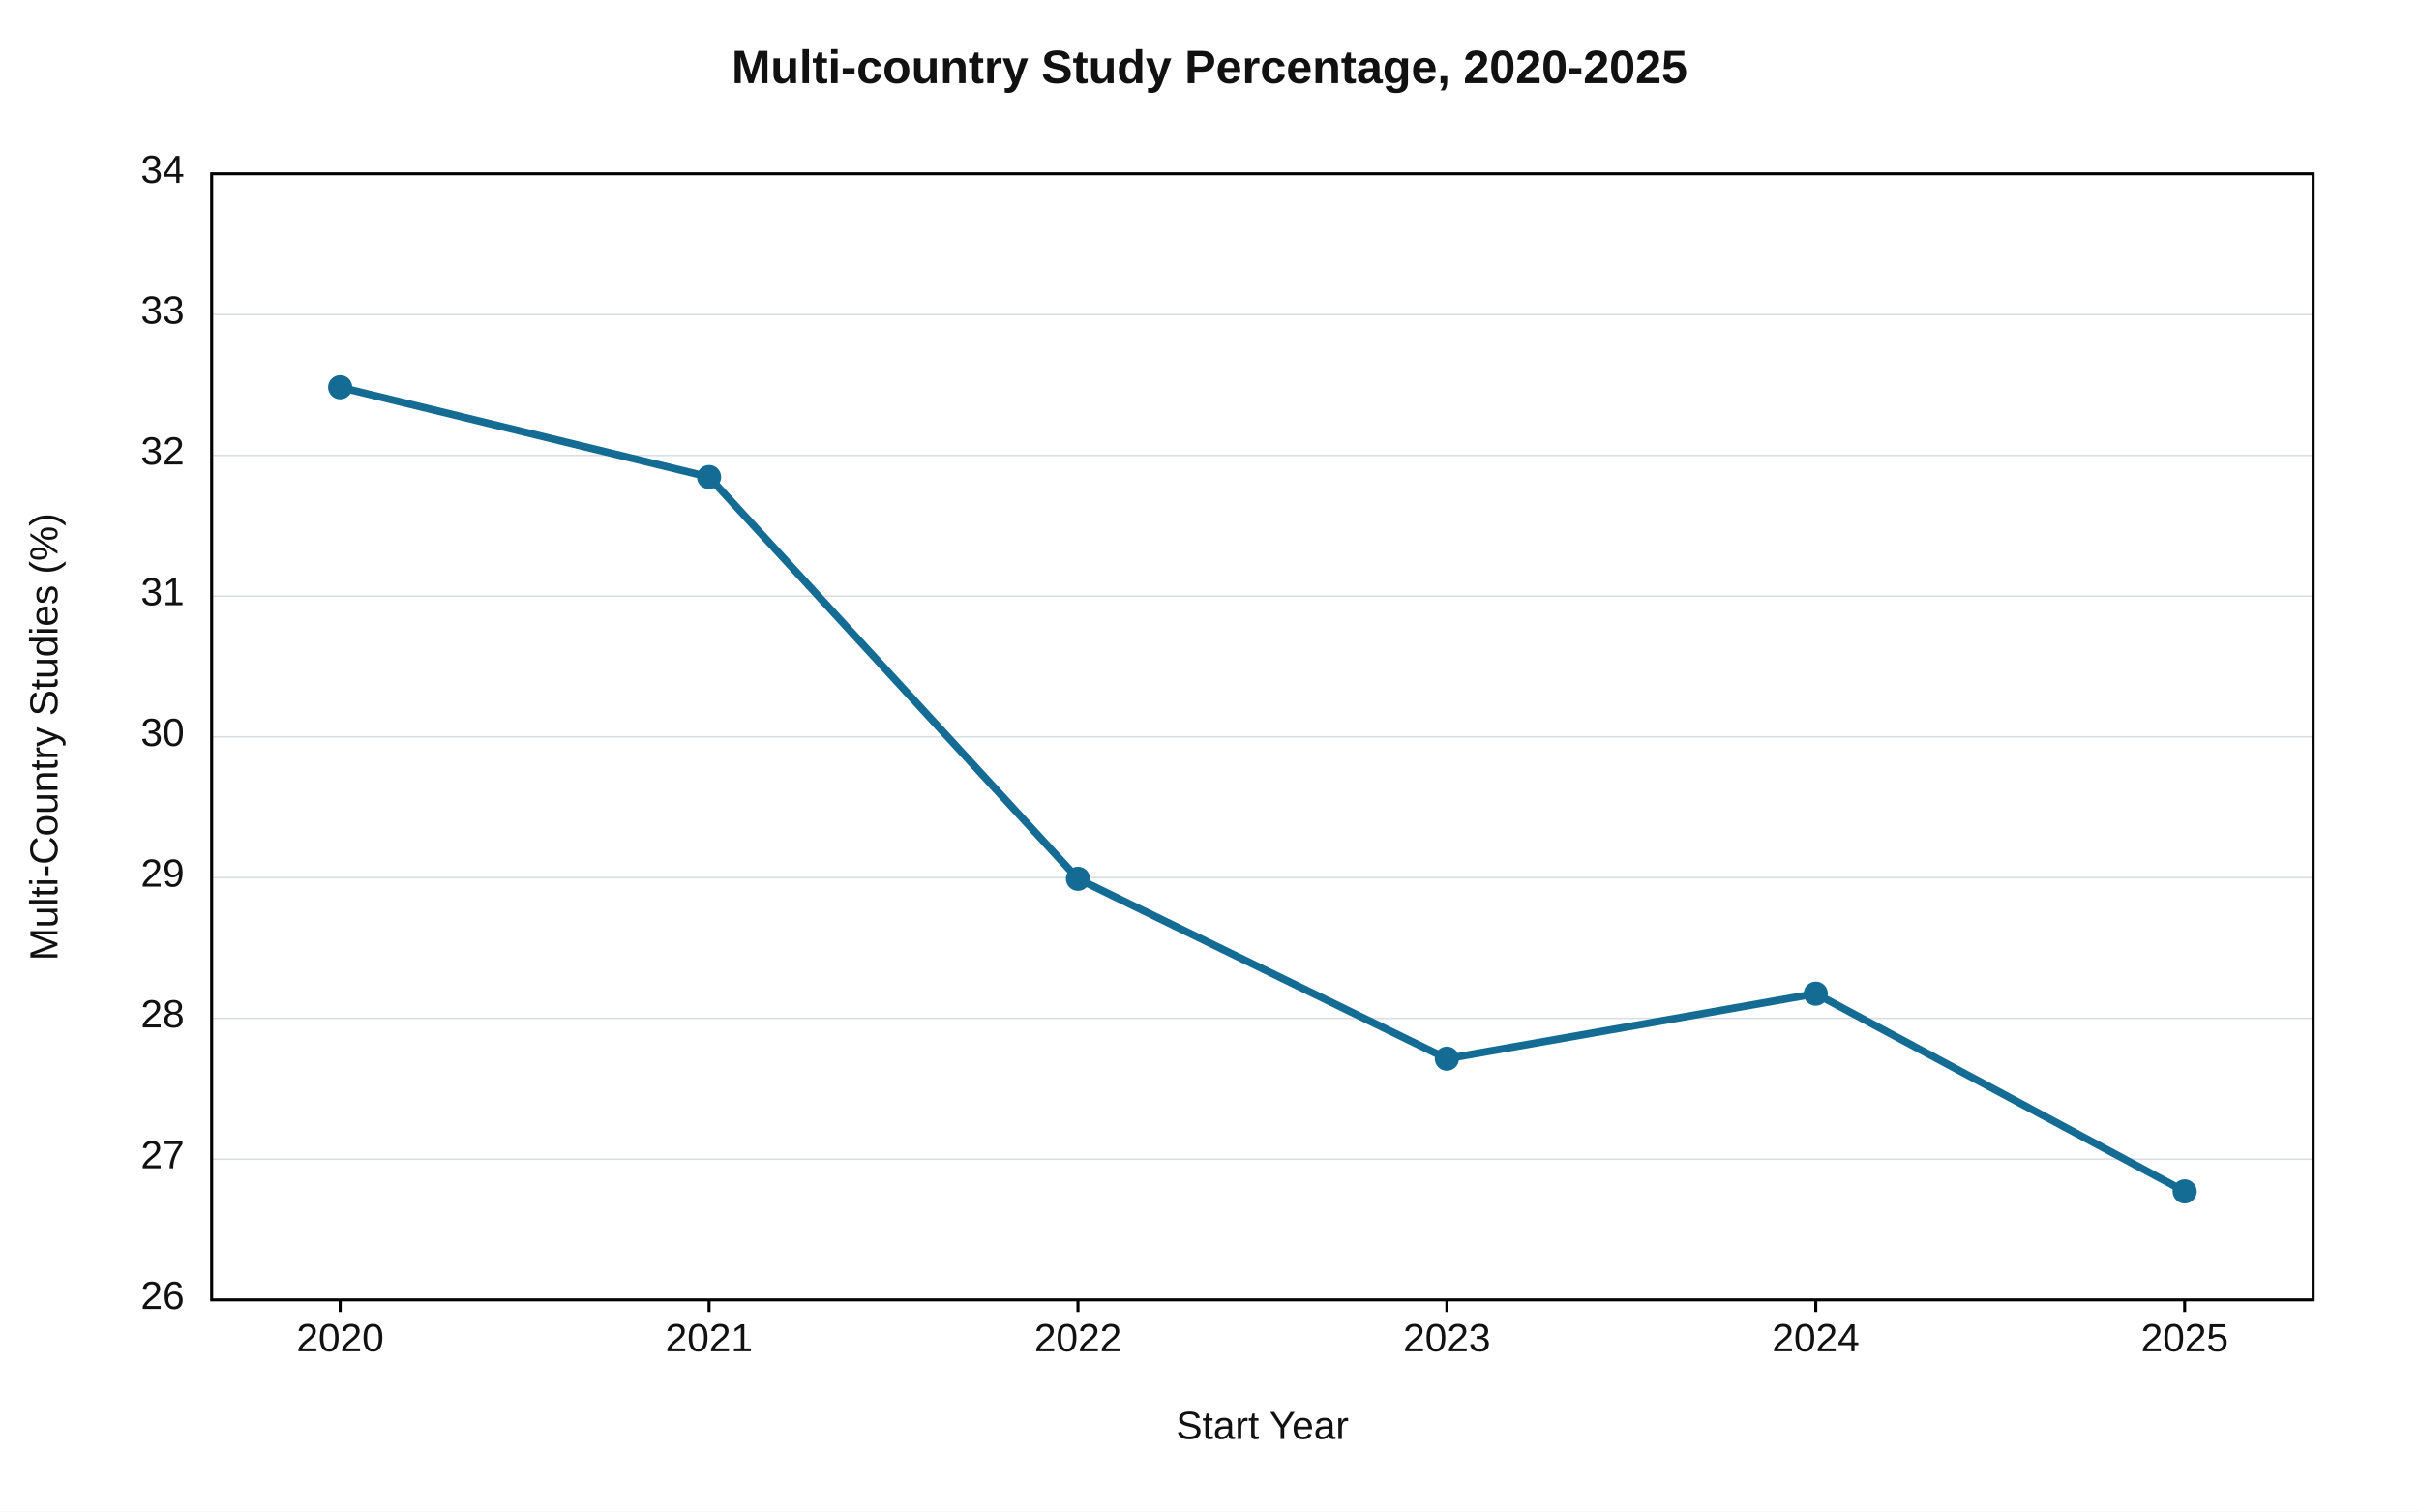
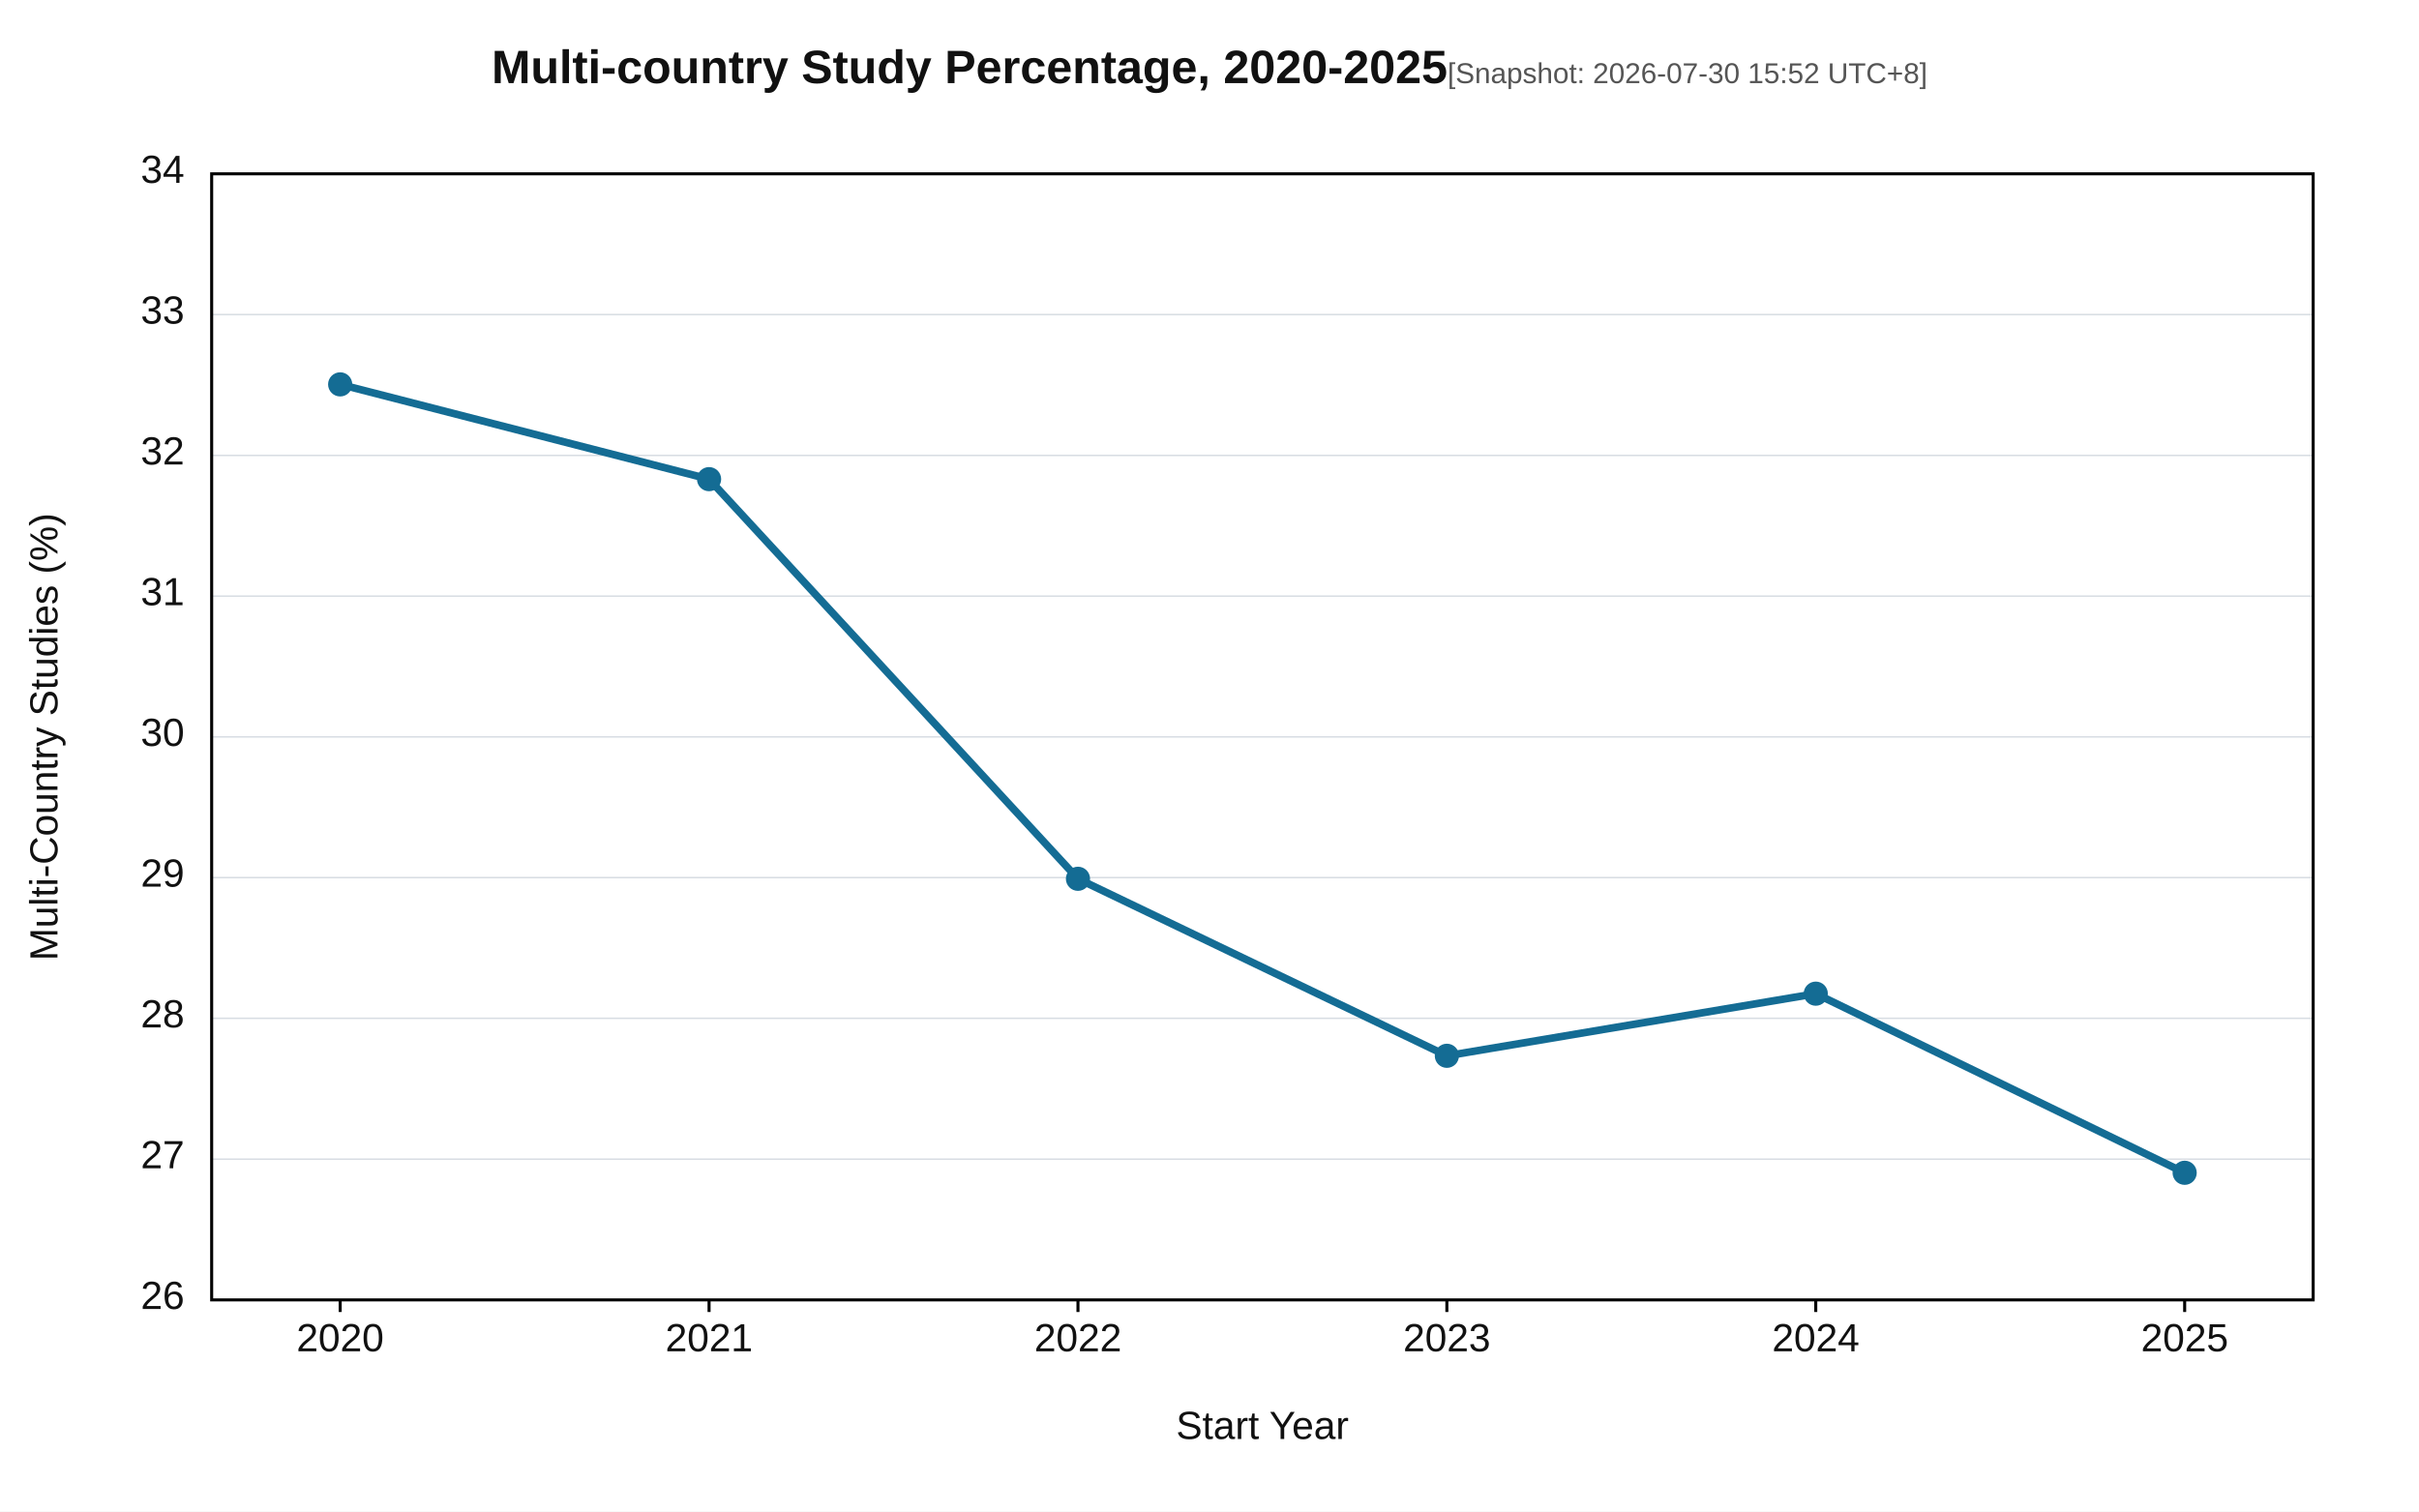
<svg xmlns="http://www.w3.org/2000/svg" width="1600" height="1000" viewBox="0 0 1600 1000">
  <rect x="0" y="0" width="1600" height="1000" fill="#ffffff" />
-   <style>text{font-family:Arial,Helvetica,sans-serif;fill:#111}.title{font-size:31px;font-weight:700}.axis{font-size:26px}.tick{font-size:26px}</style>
-   <text x="800.0" y="55" text-anchor="middle" class="title">Multi-country Study Percentage, 2020-2025</text>
+   <style>text{font-family:Arial,Helvetica,sans-serif;fill:#111}.title{font-size:31px;font-weight:700}.snapshot{font-size:19px;font-weight:400;fill:#555}.axis{font-size:26px}.tick{font-size:26px}</style>
+   <text x="800.0" y="55" text-anchor="middle" class="title">Multi-country Study Percentage, 2020-2025<tspan class="snapshot"> [Snapshot: 2026-07-30 15:52 UTC+8]</tspan>
+   </text>
  <line x1="140" y1="860.0" x2="1530" y2="860.0" stroke="#d8dde3" stroke-width="1" />
  <text x="122" y="866.0" text-anchor="end" class="tick">26</text>
  <line x1="140" y1="766.9" x2="1530" y2="766.9" stroke="#d8dde3" stroke-width="1" />
  <text x="122" y="772.9" text-anchor="end" class="tick">27</text>
  <line x1="140" y1="673.7" x2="1530" y2="673.7" stroke="#d8dde3" stroke-width="1" />
  <text x="122" y="679.7" text-anchor="end" class="tick">28</text>
  <line x1="140" y1="580.6" x2="1530" y2="580.6" stroke="#d8dde3" stroke-width="1" />
  <text x="122" y="586.6" text-anchor="end" class="tick">29</text>
  <line x1="140" y1="487.5" x2="1530" y2="487.5" stroke="#d8dde3" stroke-width="1" />
  <text x="122" y="493.5" text-anchor="end" class="tick">30</text>
  <line x1="140" y1="394.4" x2="1530" y2="394.4" stroke="#d8dde3" stroke-width="1" />
  <text x="122" y="400.4" text-anchor="end" class="tick">31</text>
  <line x1="140" y1="301.3" x2="1530" y2="301.3" stroke="#d8dde3" stroke-width="1" />
  <text x="122" y="307.3" text-anchor="end" class="tick">32</text>
  <line x1="140" y1="208.1" x2="1530" y2="208.1" stroke="#d8dde3" stroke-width="1" />
  <text x="122" y="214.1" text-anchor="end" class="tick">33</text>
  <line x1="140" y1="115.0" x2="1530" y2="115.0" stroke="#d8dde3" stroke-width="1" />
  <text x="122" y="121.0" text-anchor="end" class="tick">34</text>
  <line x1="225.0" y1="860" x2="225.0" y2="868" stroke="#000" stroke-width="2" />
  <text x="225.0" y="894" text-anchor="middle" class="tick">2020</text>
  <line x1="469.0" y1="860" x2="469.0" y2="868" stroke="#000" stroke-width="2" />
  <text x="469.0" y="894" text-anchor="middle" class="tick">2021</text>
  <line x1="713.0" y1="860" x2="713.0" y2="868" stroke="#000" stroke-width="2" />
  <text x="713.0" y="894" text-anchor="middle" class="tick">2022</text>
  <line x1="957.0" y1="860" x2="957.0" y2="868" stroke="#000" stroke-width="2" />
  <text x="957.0" y="894" text-anchor="middle" class="tick">2023</text>
  <line x1="1201.0" y1="860" x2="1201.0" y2="868" stroke="#000" stroke-width="2" />
  <text x="1201.0" y="894" text-anchor="middle" class="tick">2024</text>
  <line x1="1445.0" y1="860" x2="1445.0" y2="868" stroke="#000" stroke-width="2" />
  <text x="1445.0" y="894" text-anchor="middle" class="tick">2025</text>
-   <polyline points="225.0,256.2 469.0,315.6 713.0,581.4 957.0,700.4 1201.0,657.4 1445.0,788.2" fill="none" stroke="#146c94" stroke-width="5" stroke-linejoin="round" stroke-linecap="round" />
-   <circle cx="225.0" cy="256.2" r="8" fill="#146c94" />
-   <circle cx="469.0" cy="315.6" r="8" fill="#146c94" />
+   <polyline points="225.0,254.3 469.0,317.0 713.0,581.4 957.0,698.5 1201.0,657.4 1445.0,775.9" fill="none" stroke="#146c94" stroke-width="5" stroke-linejoin="round" stroke-linecap="round" />
+   <circle cx="225.0" cy="254.3" r="8" fill="#146c94" />
+   <circle cx="469.0" cy="317.0" r="8" fill="#146c94" />
  <circle cx="713.0" cy="581.4" r="8" fill="#146c94" />
-   <circle cx="957.0" cy="700.4" r="8" fill="#146c94" />
+   <circle cx="957.0" cy="698.5" r="8" fill="#146c94" />
  <circle cx="1201.0" cy="657.4" r="8" fill="#146c94" />
-   <circle cx="1445.0" cy="788.2" r="8" fill="#146c94" />
+   <circle cx="1445.0" cy="775.9" r="8" fill="#146c94" />
  <rect x="140" y="115" width="1390" height="745" fill="none" stroke="#000" stroke-width="2" />
  <text x="835.0" y="952" text-anchor="middle" class="axis">Start Year</text>
  <text x="38" y="487.5" text-anchor="middle" class="axis" transform="rotate(-90 38 487.5)">Multi-Country Studies (%)</text>
</svg>
